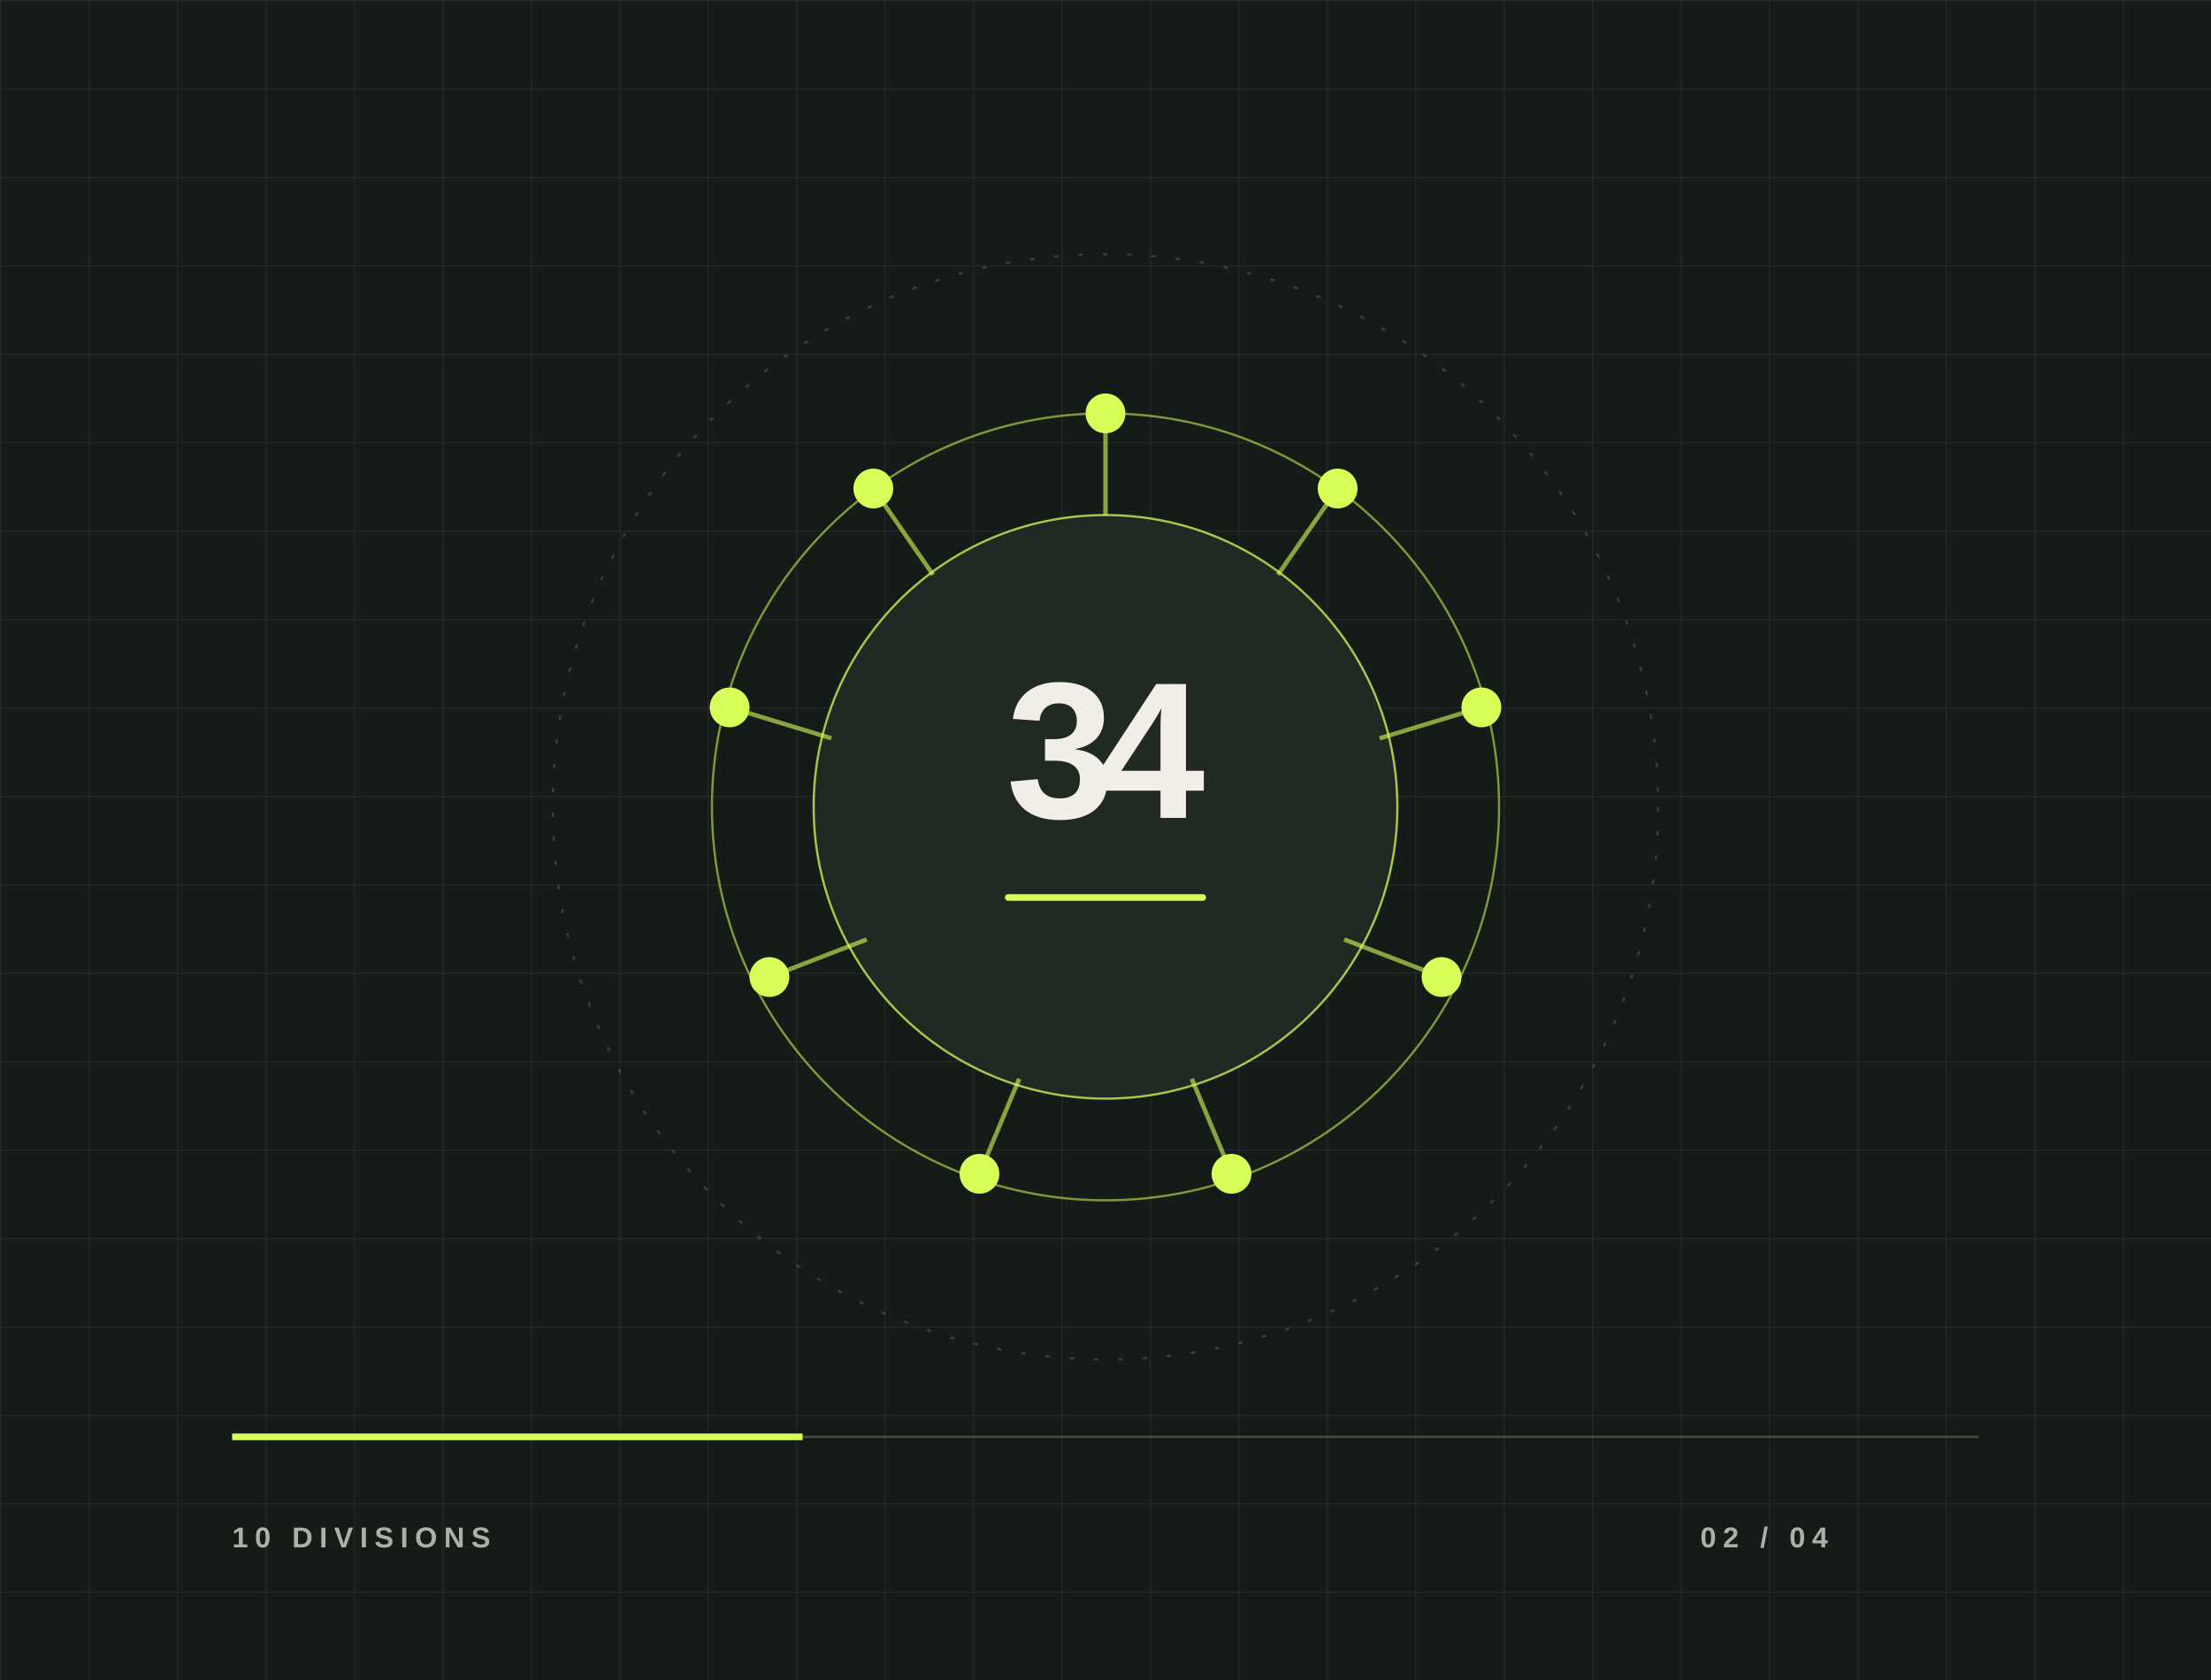
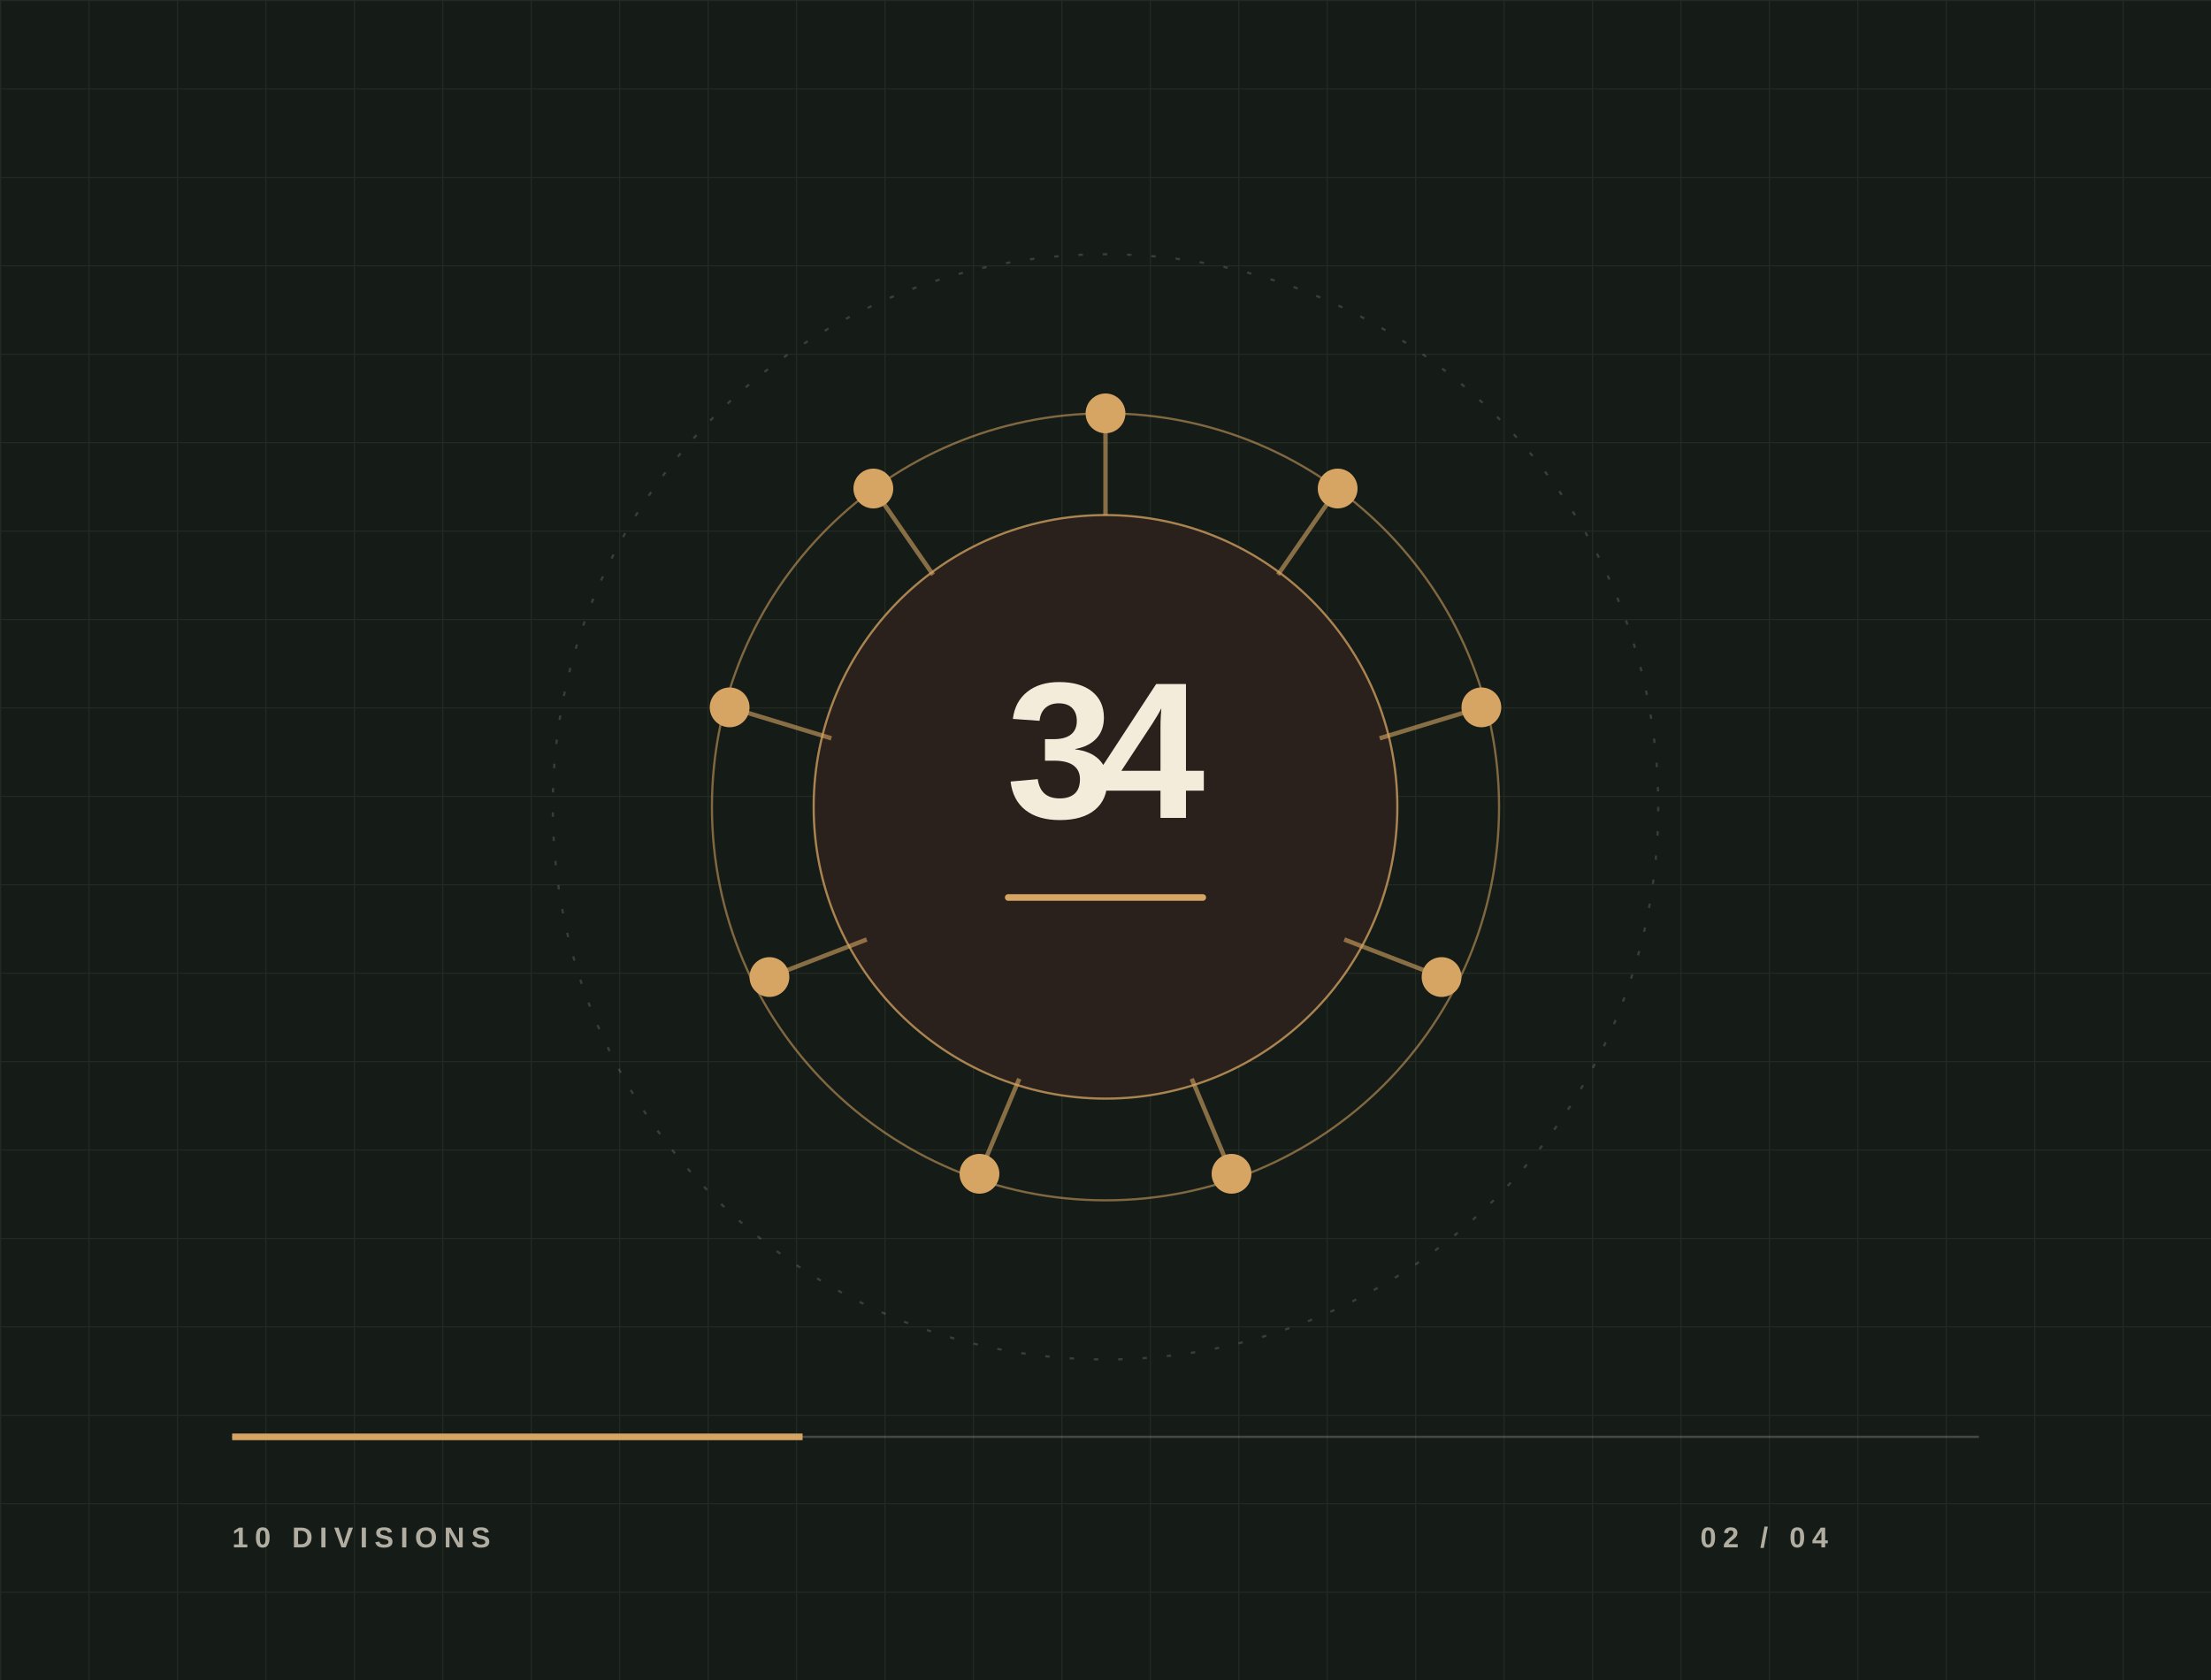
<svg xmlns="http://www.w3.org/2000/svg" viewBox="0 0 1000 760" fill="none">
  <defs>
    <pattern id="grid" width="40" height="40" patternUnits="userSpaceOnUse">
-       <path d="M40 0H0V40" stroke="#F0EEE6" stroke-opacity=".07" />
+       <path d="M40 0H0V40" stroke="#F4ECDB" stroke-opacity=".07" />
    </pattern>
  </defs>
  <path fill="#151B17" d="M0 0h1000v760H0z" />
  <path fill="url(#grid)" d="M0 0h1000v760H0z" />
-   <circle cx="500" cy="365" r="250" stroke="#F0EEE6" stroke-opacity=".17" stroke-dasharray="2 9" />
-   <circle cx="500" cy="365" r="178" stroke="#D7FF58" stroke-opacity=".55" />
-   <circle cx="500" cy="365" r="132" fill="#202A22" stroke="#D7FF58" stroke-opacity=".75" />
-   <g stroke="#D7FF58" stroke-opacity=".6" stroke-width="2">
+   <circle cx="500" cy="365" r="250" stroke="#F4ECDB" stroke-opacity=".17" stroke-dasharray="2 9" />
+   <circle cx="500" cy="365" r="178" stroke="#D6A563" stroke-opacity=".55" />
+   <circle cx="500" cy="365" r="132" fill="#2A211C" stroke="#D6A563" stroke-opacity=".75" />
+   <g stroke="#D6A563" stroke-opacity=".6" stroke-width="2">
    <path d="M500 187v46M605 221l-27 39M670 320l-46 14M652 442l-44-17M557 531l-18-43M443 531l18-43M348 442l44-17M330 320l46 14M395 221l27 39" />
  </g>
-   <g fill="#D7FF58">
+   <g fill="#D6A563">
    <circle cx="500" cy="187" r="9" />
    <circle cx="605" cy="221" r="9" />
    <circle cx="670" cy="320" r="9" />
    <circle cx="652" cy="442" r="9" />
    <circle cx="557" cy="531" r="9" />
    <circle cx="443" cy="531" r="9" />
    <circle cx="348" cy="442" r="9" />
    <circle cx="330" cy="320" r="9" />
    <circle cx="395" cy="221" r="9" />
  </g>
-   <text x="500" y="370" text-anchor="middle" fill="#F0EEE6" font-family="Arial,sans-serif" font-size="88" font-weight="700" letter-spacing="-8">34</text>
-   <path d="M456 406h88" stroke="#D7FF58" stroke-width="3" stroke-linecap="round" />
-   <path d="M105 650h790" stroke="#F0EEE6" stroke-opacity=".22" />
-   <path d="M105 650h258" stroke="#D7FF58" stroke-width="3" />
-   <g fill="#F0EEE6" font-family="Arial,sans-serif" font-size="13" font-weight="700" letter-spacing="3" opacity=".7">
+   <text x="500" y="370" text-anchor="middle" fill="#F4ECDB" font-family="Arial,sans-serif" font-size="88" font-weight="700" letter-spacing="-8">34</text>
+   <path d="M456 406h88" stroke="#D6A563" stroke-width="3" stroke-linecap="round" />
+   <path d="M105 650h790" stroke="#F4ECDB" stroke-opacity=".22" />
+   <path d="M105 650h258" stroke="#D6A563" stroke-width="3" />
+   <g fill="#F4ECDB" font-family="Arial,sans-serif" font-size="13" font-weight="700" letter-spacing="3" opacity=".7">
    <text x="105" y="700">10 DIVISIONS</text>
    <text x="769" y="700">02 / 04</text>
  </g>
</svg>
